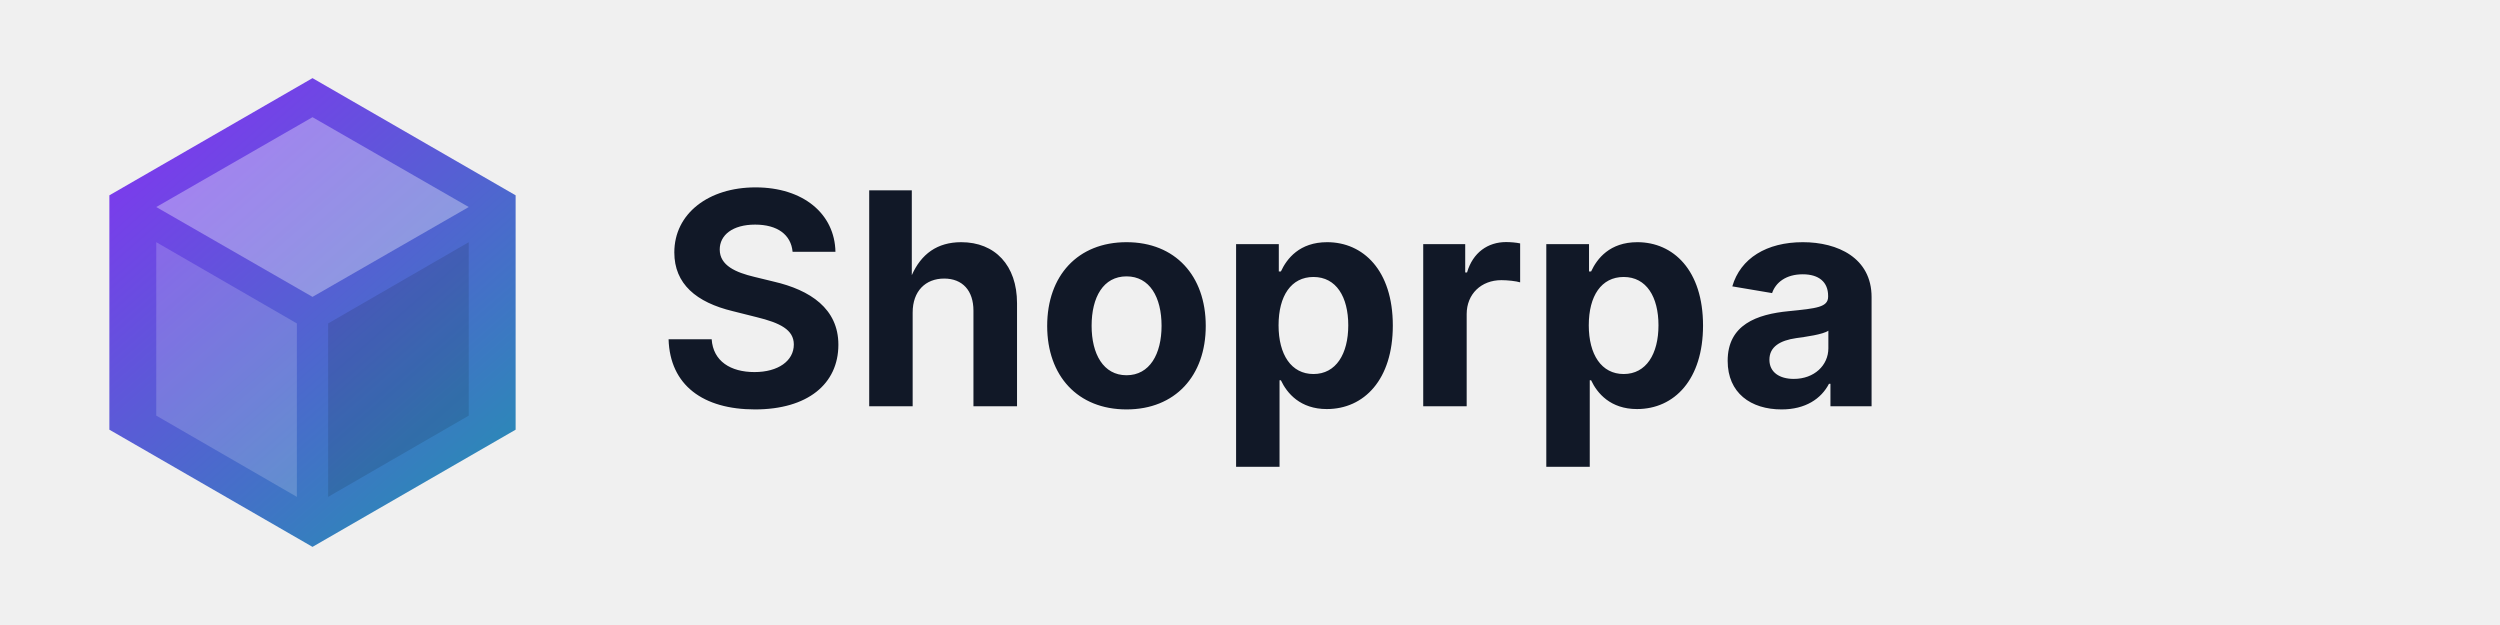
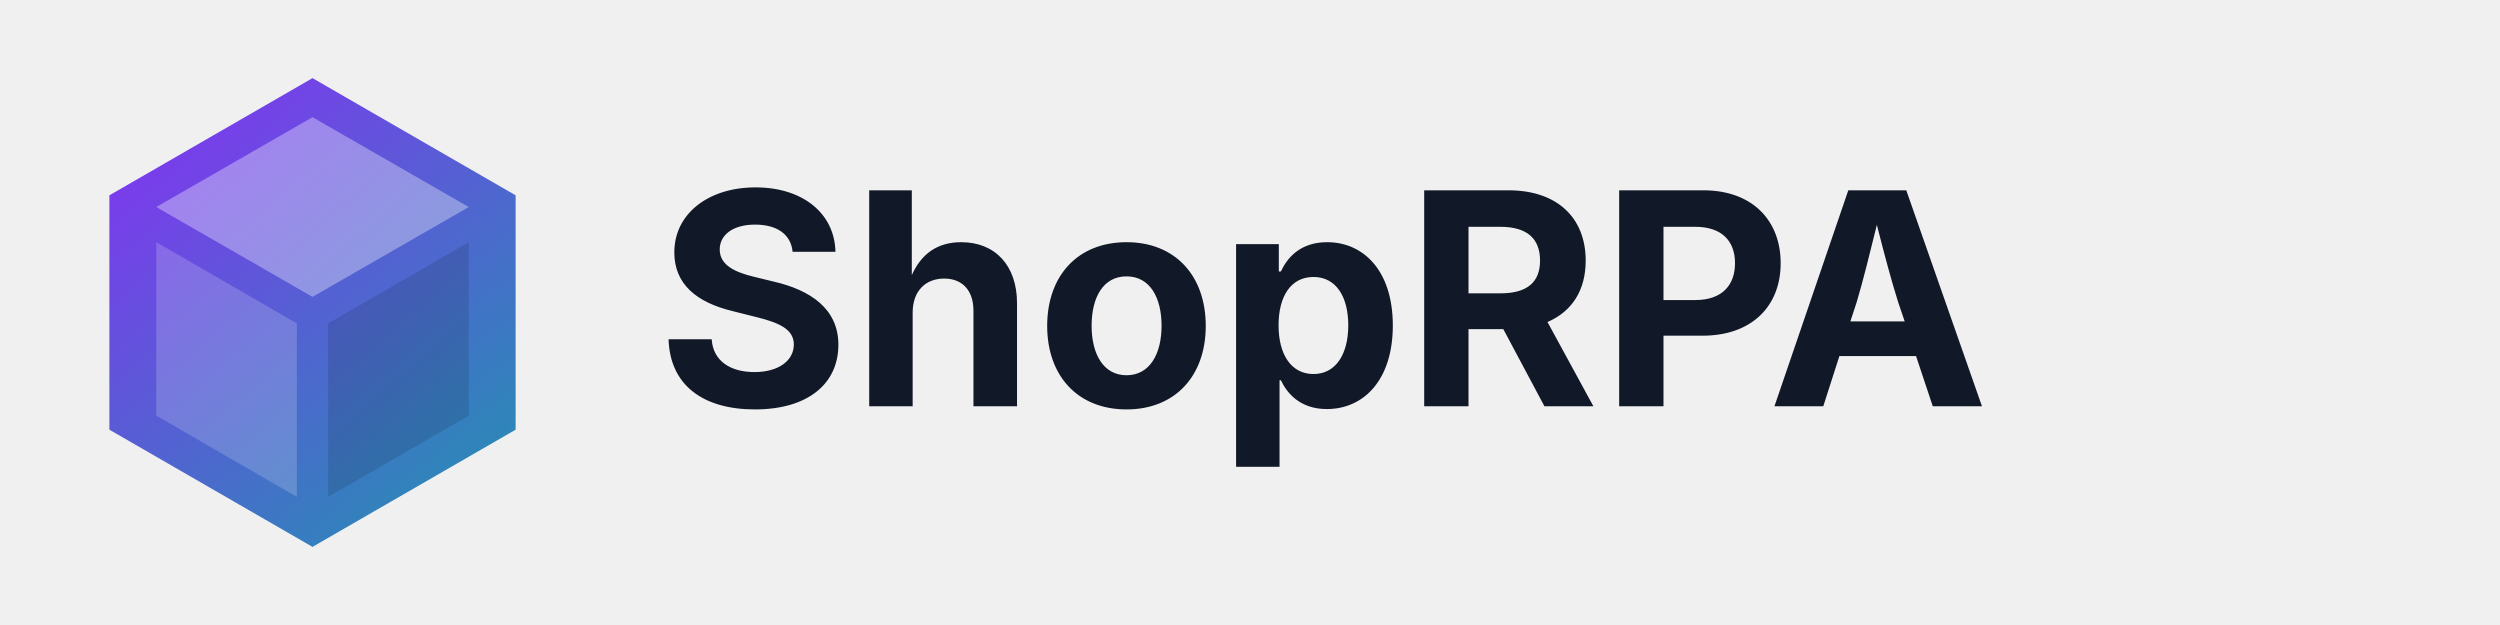
- <svg xmlns="http://www.w3.org/2000/svg" width="320" height="80" viewBox="0 0 320 80" role="img" aria-label="Shoprpa">
+ <svg xmlns="http://www.w3.org/2000/svg" width="320" height="80" viewBox="0 0 320 80" role="img" aria-label="ShopRPA">
  <defs>
    <linearGradient id="shoprpaMark" x1="8" y1="9" x2="62" y2="71" gradientUnits="userSpaceOnUse">
      <stop stop-color="#7c3aed" />
      <stop offset="1" stop-color="#0ea5a4" />
    </linearGradient>
  </defs>
  <rect width="320" height="80" fill="none" />
  <g transform="translate(10 10)">
    <path d="M30 0 56 15v30L30 60 4 45V15L30 0Z" fill="url(#shoprpaMark)" />
    <path d="M30 5 50 16.5 30 28 10 16.5 30 5Z" fill="#ffffff" opacity=".34" />
    <path d="M10 21 28 31.4v22.2L10 43.2V21Z" fill="#ffffff" opacity=".18" />
    <path d="M50 21 32 31.4v22.2l18-10.4V21Z" fill="#000000" opacity=".12" />
  </g>
-   <text x="84" y="52" font-family="Inter, Segoe UI, Arial, sans-serif" font-size="38" font-weight="700" letter-spacing="0" fill="#111827">Shoprpa</text>
+   <text x="84" y="52" font-family="Inter, Segoe UI, Arial, sans-serif" font-size="38" font-weight="700" letter-spacing="0" fill="#111827">ShopRPA</text>
</svg>
